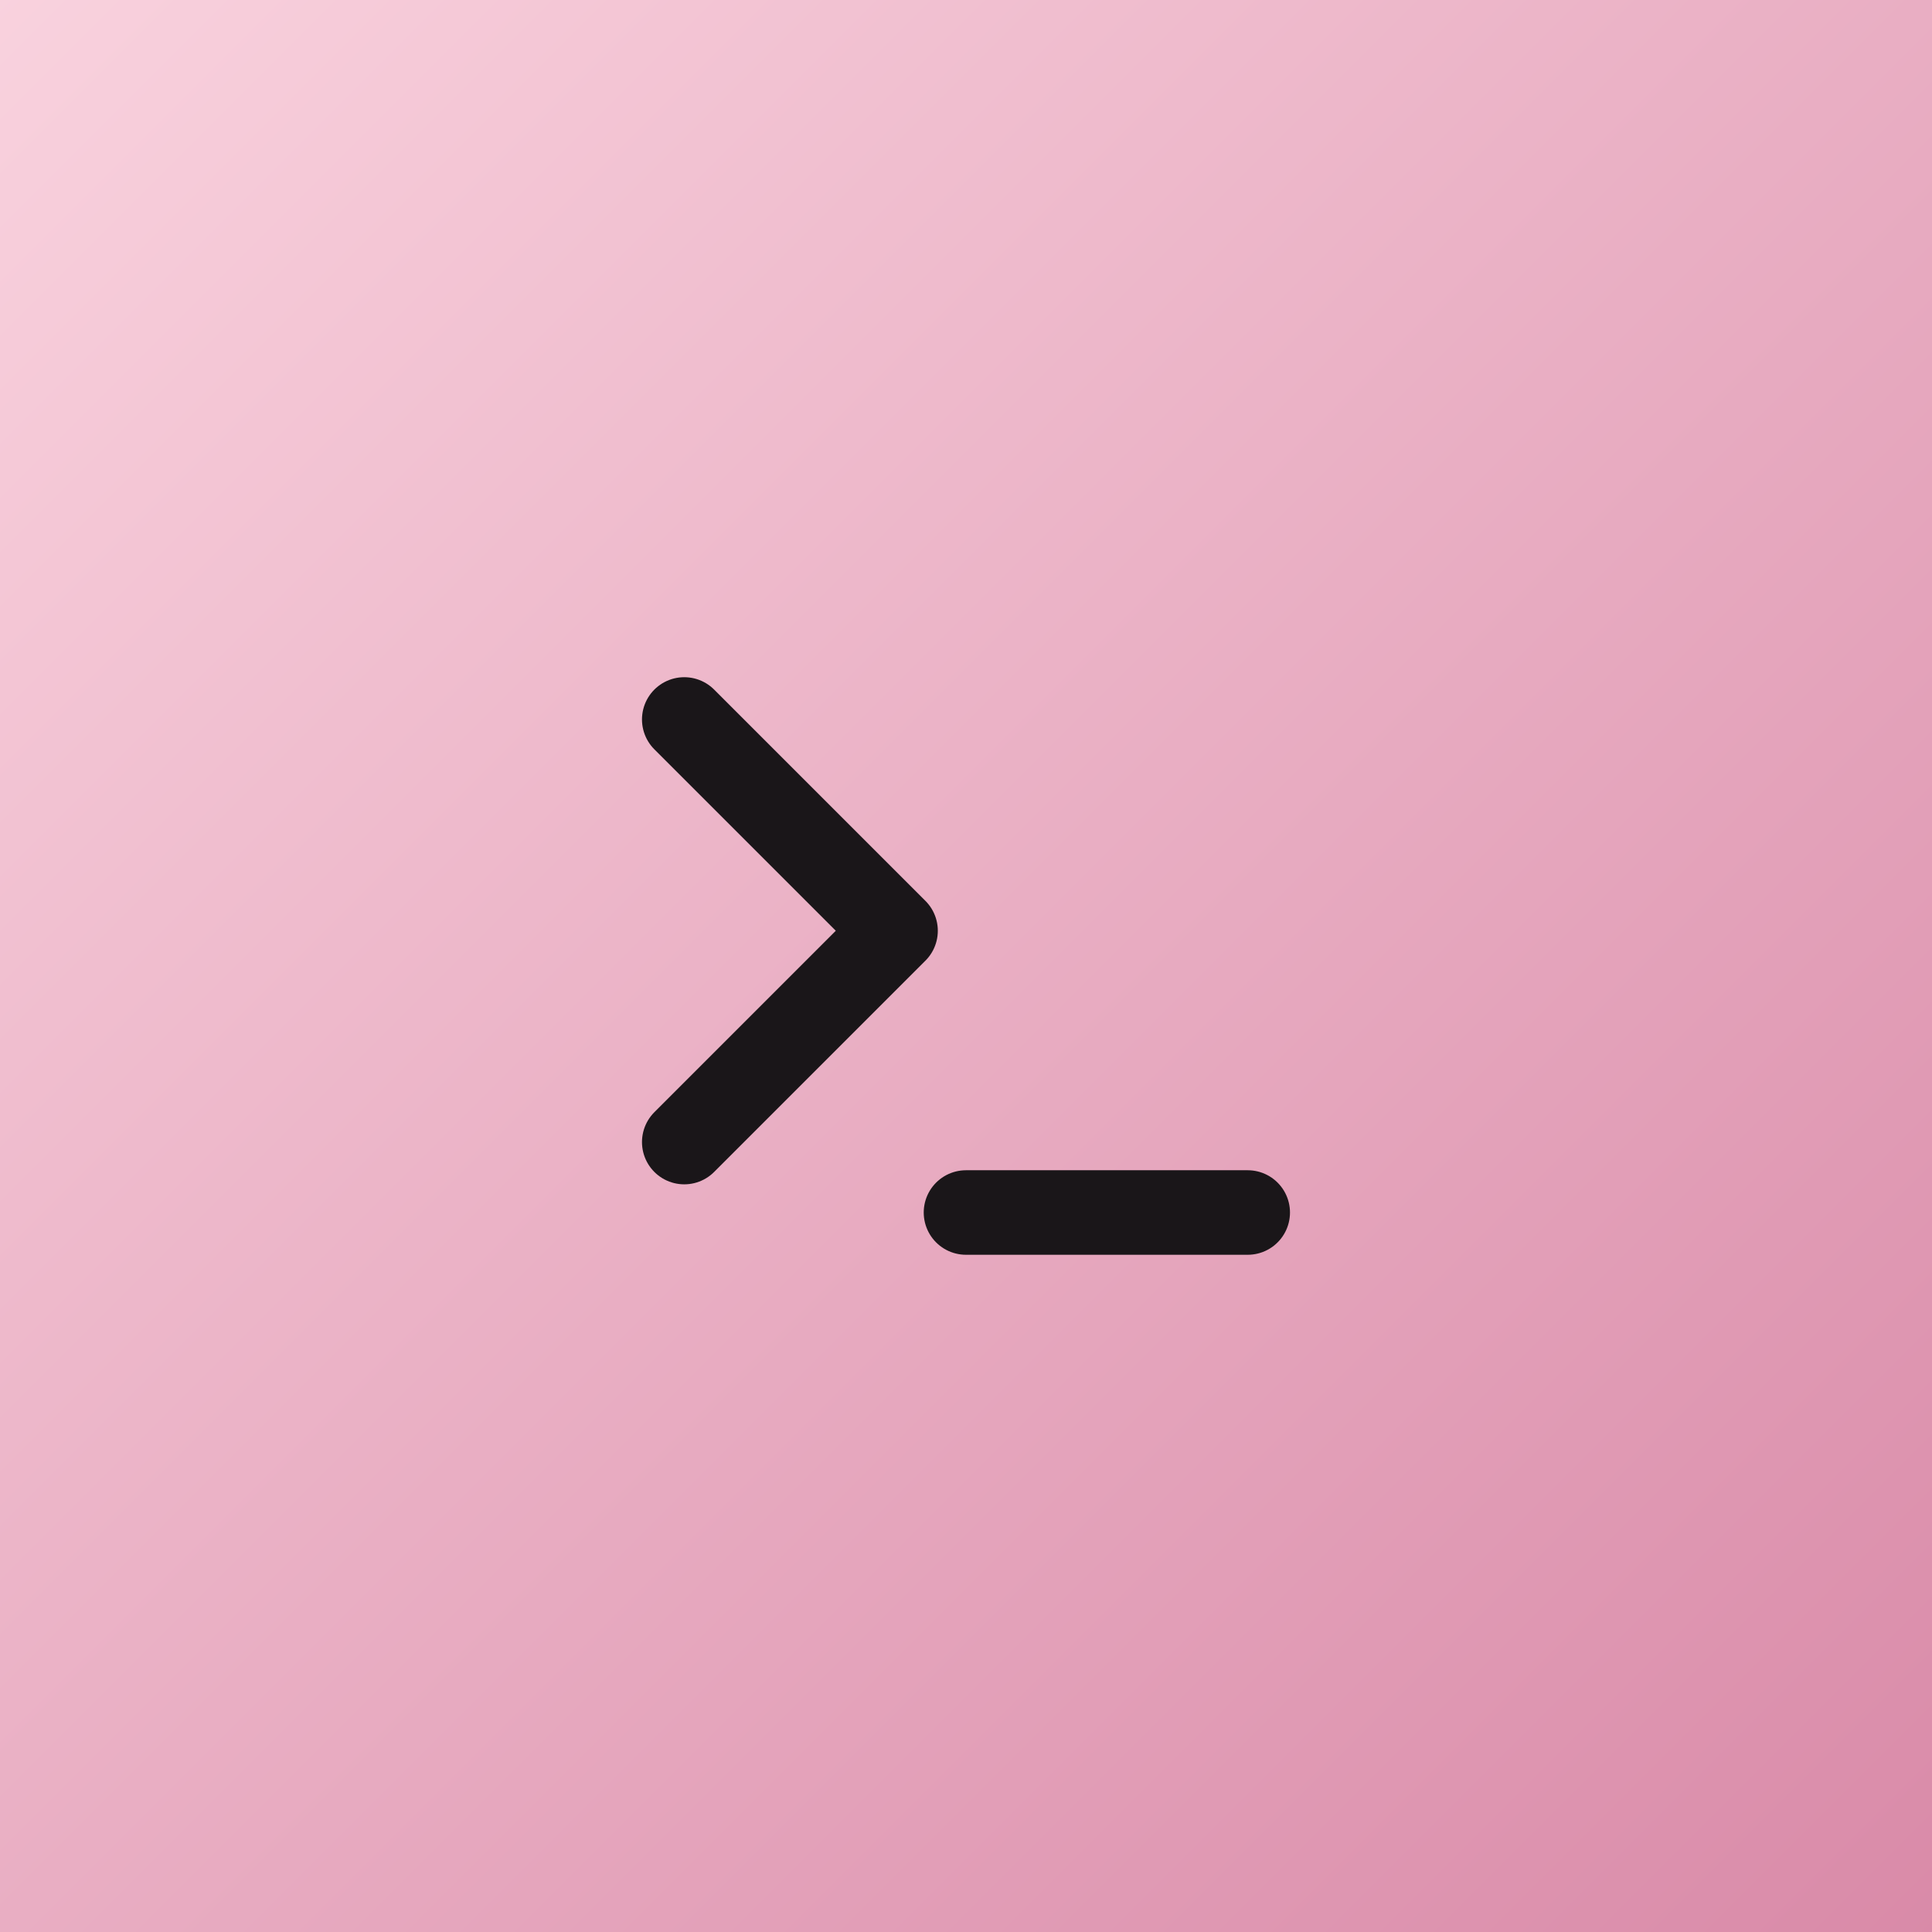
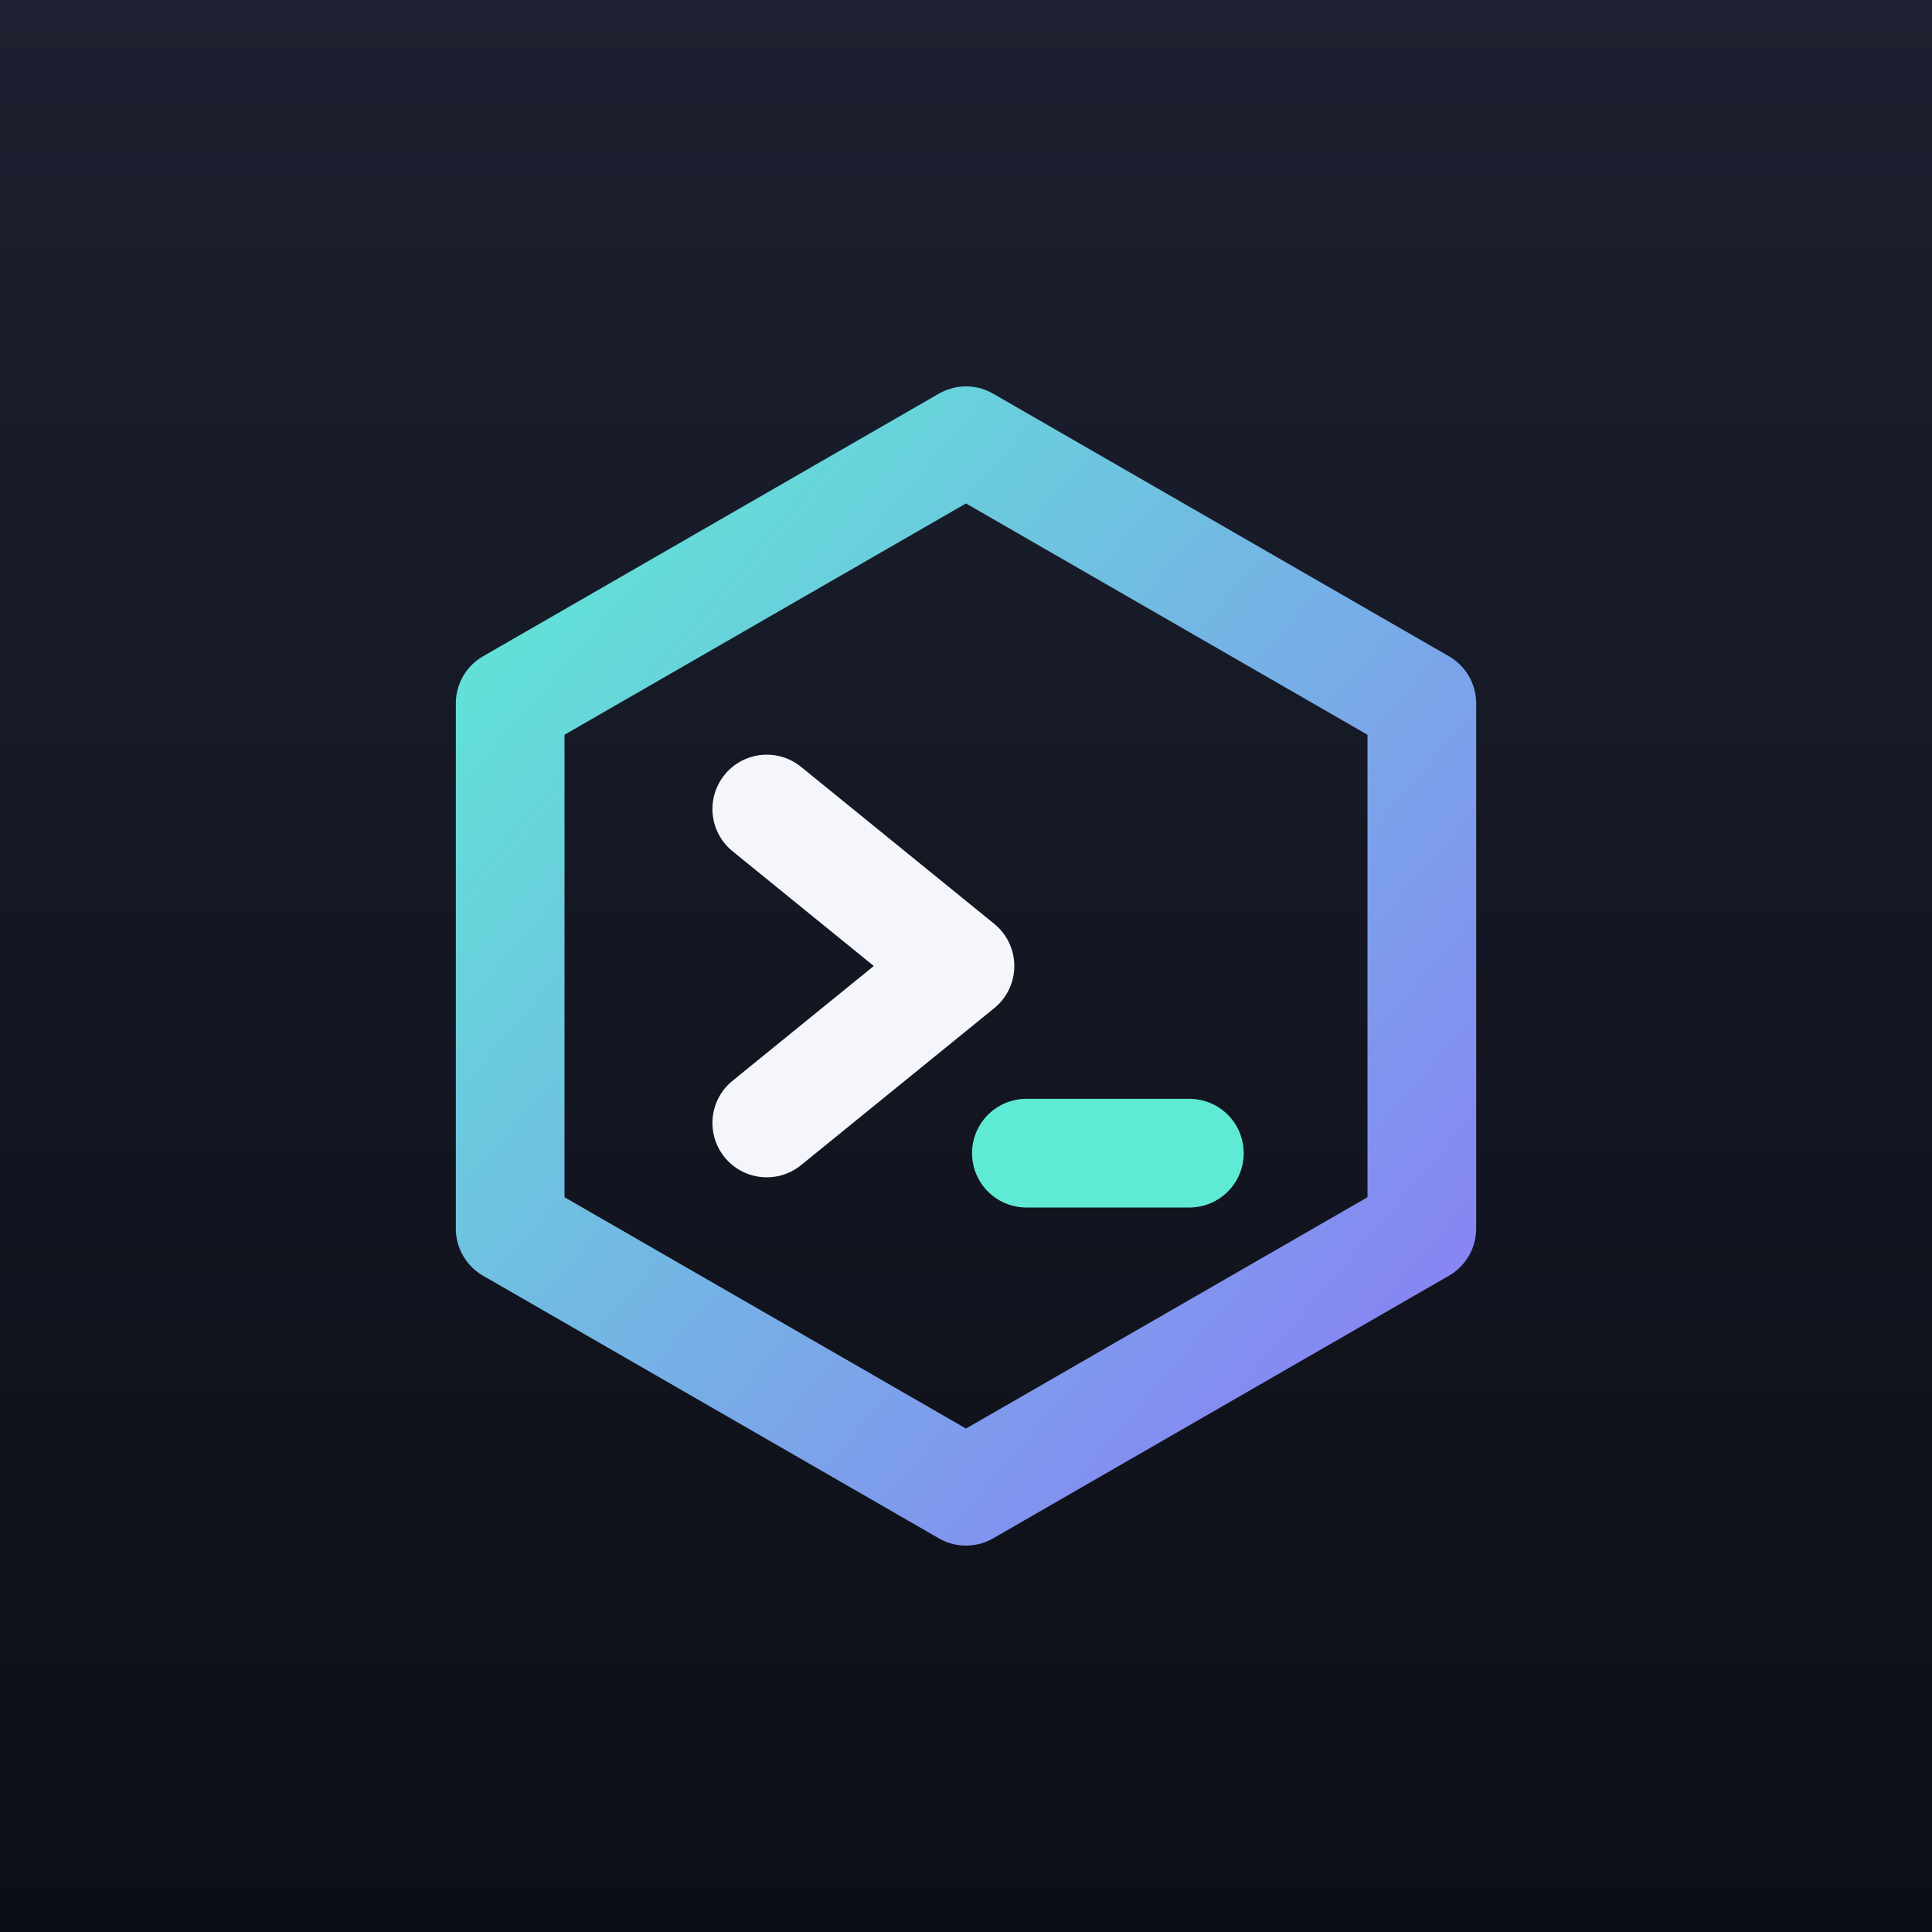
- <svg xmlns="http://www.w3.org/2000/svg" viewBox="0 0 512 512">
+ <svg xmlns="http://www.w3.org/2000/svg" viewBox="-64 -64 640 640">
  <defs>
-     <linearGradient id="g" x1="0" y1="0" x2="1" y2="1">
-       <stop offset="0" stop-color="#f9d2de" />
-       <stop offset="1" stop-color="#d98aa8" />
+     <linearGradient id="bg" x1="0" y1="0" x2="0" y2="1">
+       <stop offset="0" stop-color="#1c2030" />
+       <stop offset="1" stop-color="#0c0e15" />
+     </linearGradient>
+     <linearGradient id="cell" x1="0" y1="0" x2="1" y2="1">
+       <stop offset="0" stop-color="#5eead4" />
+       <stop offset="1" stop-color="#8b7cf6" />
    </linearGradient>
  </defs>
-   <rect width="512" height="512" fill="url(#g)" />
-   <g transform="translate(144 144) scale(9.333)" fill="none" stroke="#1a1619" stroke-width="2.4" stroke-linecap="round" stroke-linejoin="round">
-     <path d="M12 19h8" />
-     <path d="m4 17 6-6-6-6" />
-   </g>
+   <rect x="-64" y="-64" width="640" height="640" fill="url(#bg)" />
+   <path d="M256 82 L407 169 L407 343 L256 430 L105 343 L105 169 Z" fill="none" stroke="url(#cell)" stroke-width="36" stroke-linejoin="round" />
+   <path d="M190 204 L254 256 L190 308" fill="none" stroke="#f4f6fb" stroke-width="36" stroke-linecap="round" stroke-linejoin="round" />
+   <path d="M276 318 H330" stroke="#5eead4" stroke-width="36" stroke-linecap="round" />
</svg>
